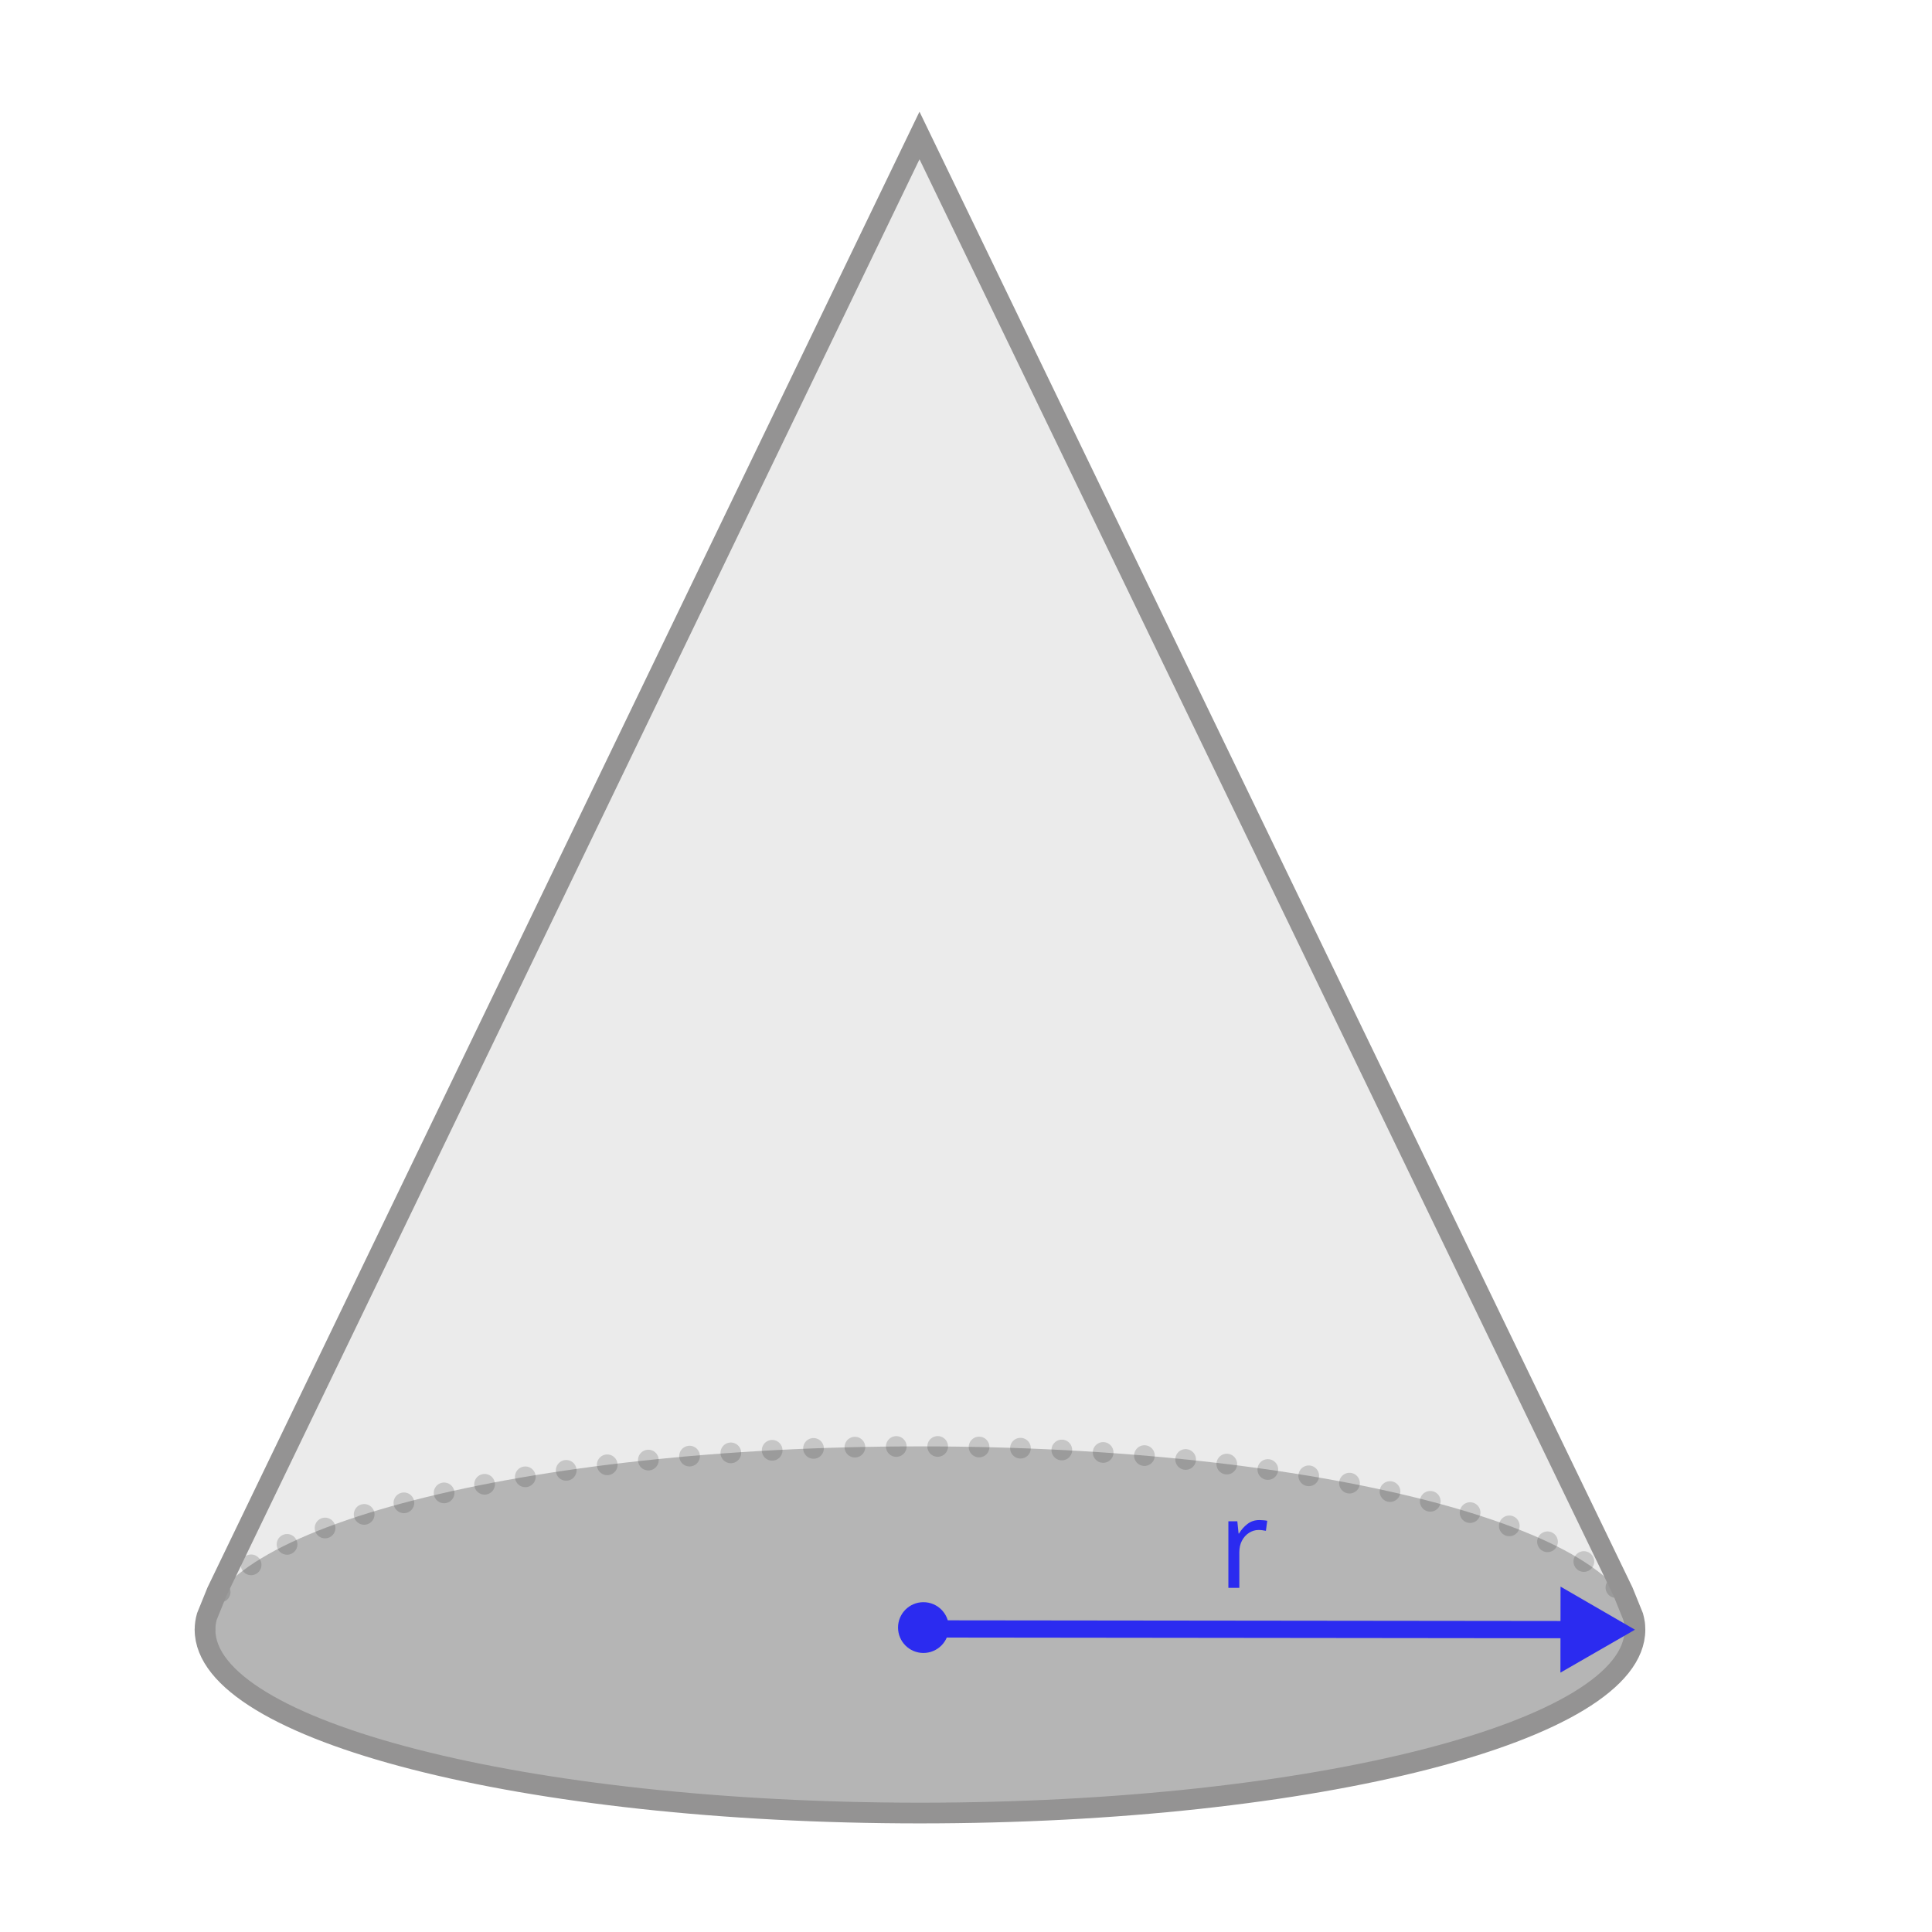
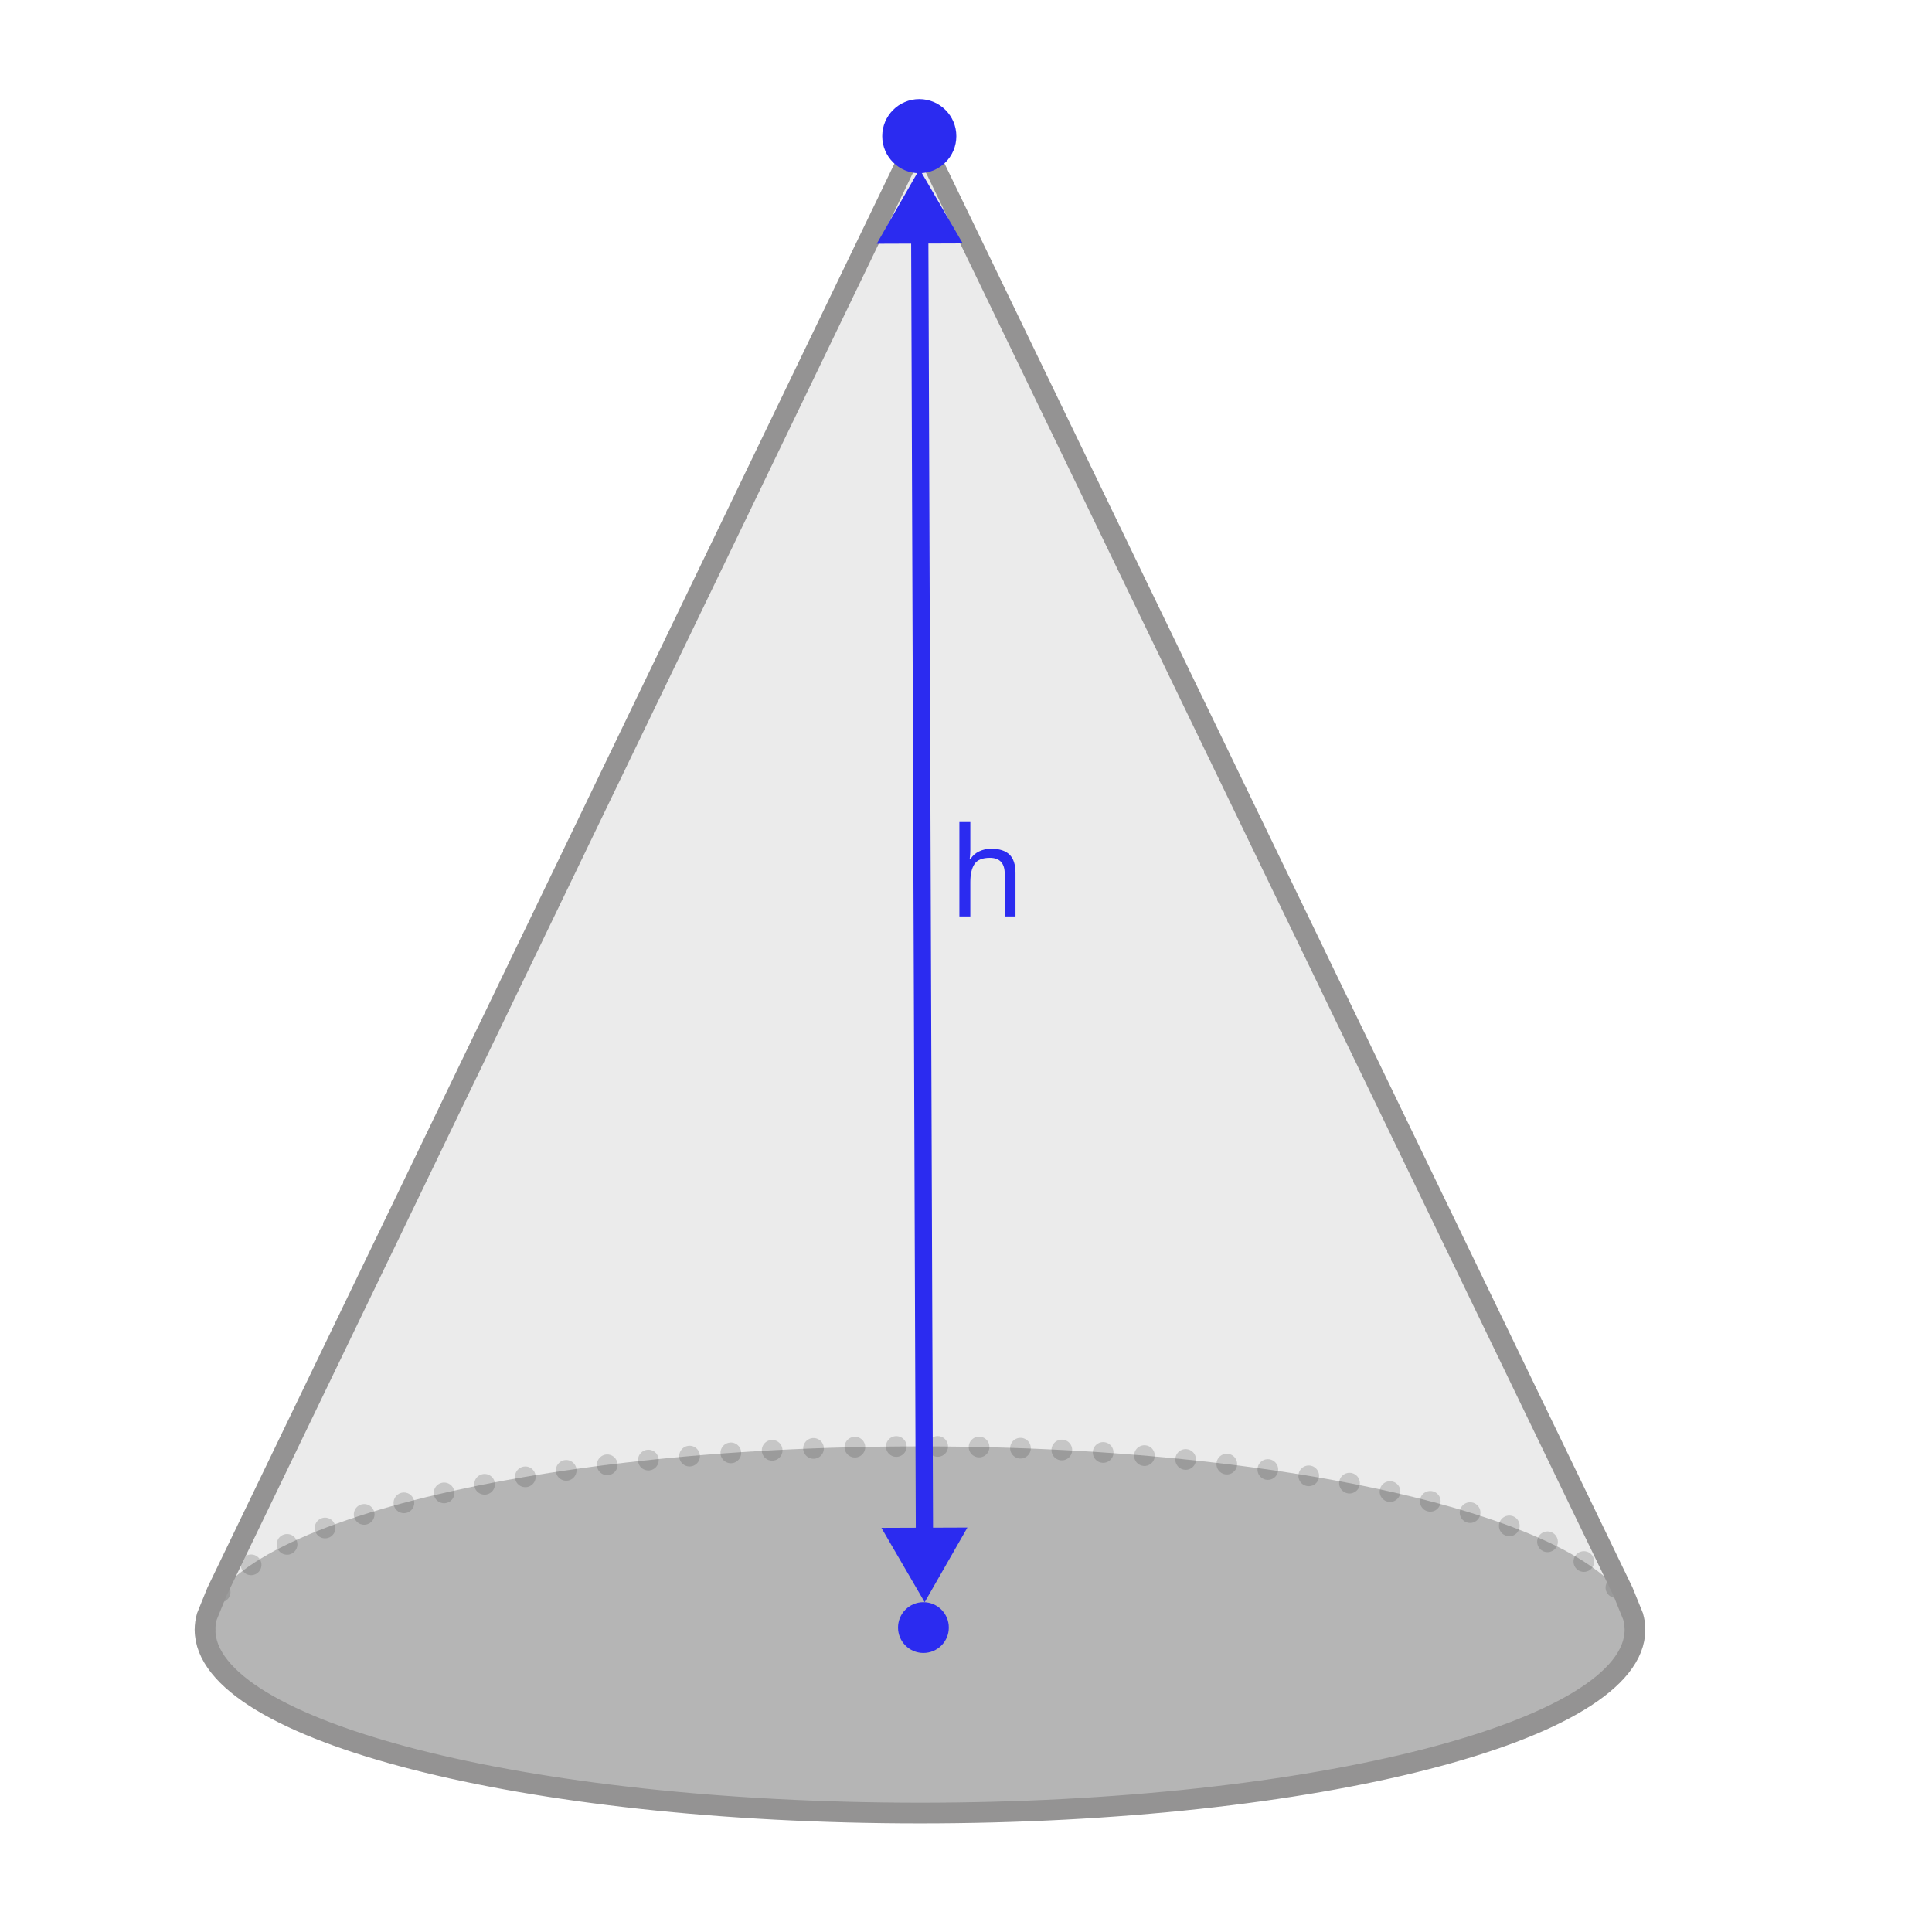
<svg xmlns="http://www.w3.org/2000/svg" id="ref" viewBox="0 0 560 560">
  <defs>
    <style>
      .cls-1, .cls-2, .cls-3, .cls-4 {
        fill: none;
      }

      .cls-5 {
        fill: #333;
        opacity: .1;
      }

      .cls-2 {
        stroke: #949393;
      }

      .cls-2, .cls-3 {
        stroke-width: 6px;
      }

      .cls-2, .cls-3, .cls-4 {
        stroke-miterlimit: 10;
      }

      .cls-6 {
        clip-path: url(#clippath);
      }

-       .cls-7, .cls-8, .cls-9 {
+       .cls-7 {
+         fill: #cffffe;
+       }
+ 
+       .cls-8, .cls-9 {
        fill: #2b2bf0;
      }

      .cls-3 {
        opacity: .2;
        stroke: #333;
        stroke-dasharray: 0 12;
      }

      .cls-3, .cls-4 {
        stroke-linecap: round;
      }

-       .cls-8 {
+       .cls-9 {
        font-family: Raleway-Medium, Raleway;
        font-size: 36px;
        font-weight: 500;
-         letter-spacing: -.02em;
+       }
+ 
+       .cls-10 {
+         opacity: .4;
      }

      .cls-4 {
        stroke: #2b2bf0;
        stroke-width: 5px;
      }

-       .cls-10 {
+       .cls-11 {
        fill: gray;
        opacity: .5;
      }
- 
-       .cls-9 {
-         opacity: .7;
-       }
    </style>
    <clipPath id="clippath">
-       <ellipse class="cls-1" cx="266.66" cy="1132.4" rx="207.24" ry="53.14" />
+       <ellipse class="cls-1" cx="-393.34" cy="-187.59" rx="207.24" ry="53.14" />
    </clipPath>
  </defs>
  <g id="_20" data-name="20">
    <g id="_15" data-name="15">
      <g>
        <path class="cls-5" d="M473.9,472.38c0,29.35-92.78,53.14-207.24,53.14s-207.23-23.79-207.23-53.14c0-1.28,.18-2.55,.53-3.81l2.92-7.2L266.52,39.27l203.93,422.1,2.92,7.2c.35,1.26,.53,2.53,.53,3.81Z" />
-         <ellipse class="cls-10" cx="266.66" cy="472.38" rx="207.24" ry="53.14" />
+         <ellipse class="cls-11" cx="266.66" cy="472.38" rx="207.24" ry="53.14" />
        <path class="cls-3" d="M59.42,472.38c0-29.35,92.78-53.14,207.24-53.14s207.24,23.79,207.24,53.14" />
        <path class="cls-2" d="M473.9,472.38c0,29.35-92.78,53.14-207.24,53.14s-207.23-23.79-207.23-53.14c0-1.28,.18-2.55,.53-3.81l2.92-7.2L266.52,39.27l203.93,422.1,2.92,7.2c.35,1.26,.53,2.53,.53,3.81Z" />
      </g>
-       <circle class="cls-7" cx="267.66" cy="471.76" r="7.36" />
+       <circle class="cls-8" cx="267.66" cy="471.76" r="7.36" />
    </g>
    <g>
-       <line class="cls-4" x1="455.96" y1="472.36" x2="268.52" y2="472.15" />
-       <polygon class="cls-7" points="452.33 459.89 473.9 472.38 452.3 484.82 452.33 459.89" />
+       <line class="cls-4" x1="266.59" y1="66.95" x2="267.96" y2="446.47" />
+       <polygon class="cls-8" points="254.13 70.65 266.52 49.01 279.06 70.56 254.13 70.65" />
+       <polygon class="cls-8" points="255.48 442.86 268.02 464.41 280.41 442.77 255.48 442.86" />
    </g>
  </g>
-   <text class="cls-8" transform="translate(352.99 460.25)">
-     <tspan x="0" y="0">r</tspan>
+   <circle class="cls-8" cx="266.46" cy="39.46" r="10.74" />
+   <text class="cls-9" transform="translate(275.02 265.63)">
+     <tspan x="0" y="0">h</tspan>
  </text>
  <g class="cls-6">
-     <g id="_16" data-name="16">
-       <path class="cls-9" d="M473.9,844.37c0,29.35-92.78,53.14-207.24,53.14s-207.23-23.79-207.23-53.14c0-1.28,.18-2.55,.53-3.81l2.92-7.2,203.64-422.1,203.93,422.1,2.92,7.2c.35,1.26,.53,2.53,.53,3.81Z" />
+     <g class="cls-10">
+       <polygon class="cls-7" points="-329.86 38.09 -332.69 38.09 13.91 -308.51 14.95 -306.72 -329.86 38.09" />
    </g>
  </g>
</svg>
